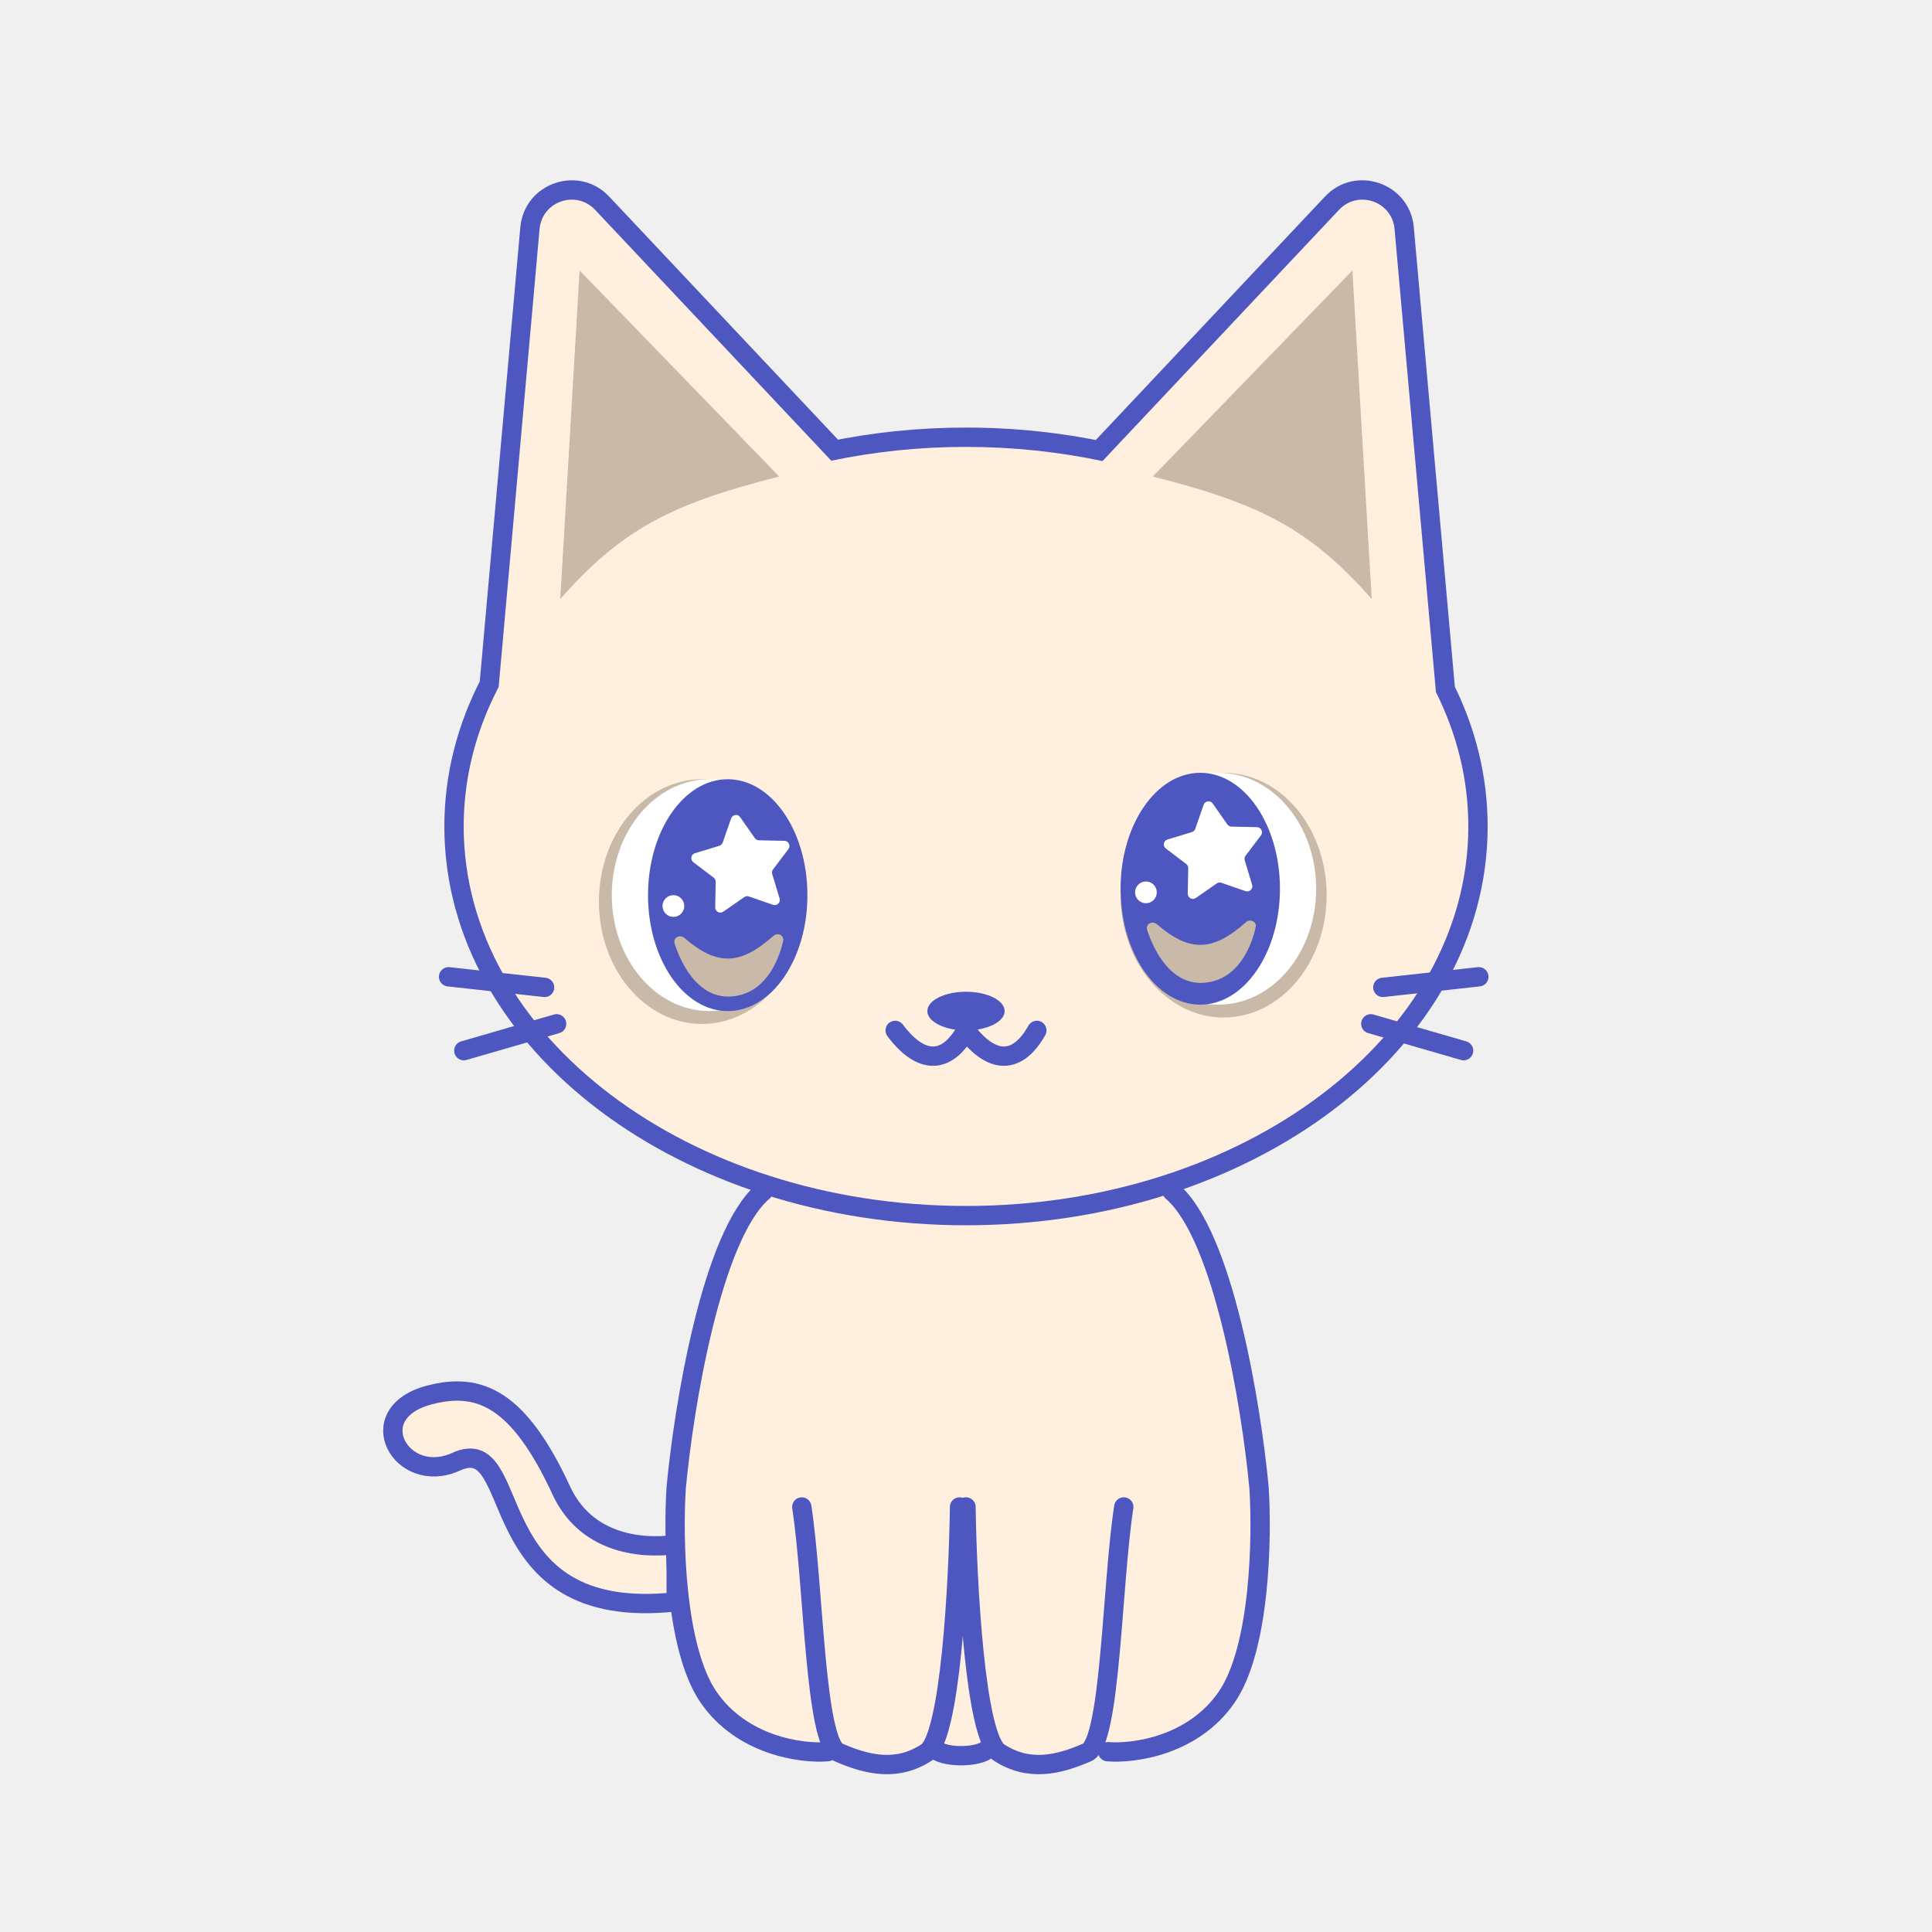
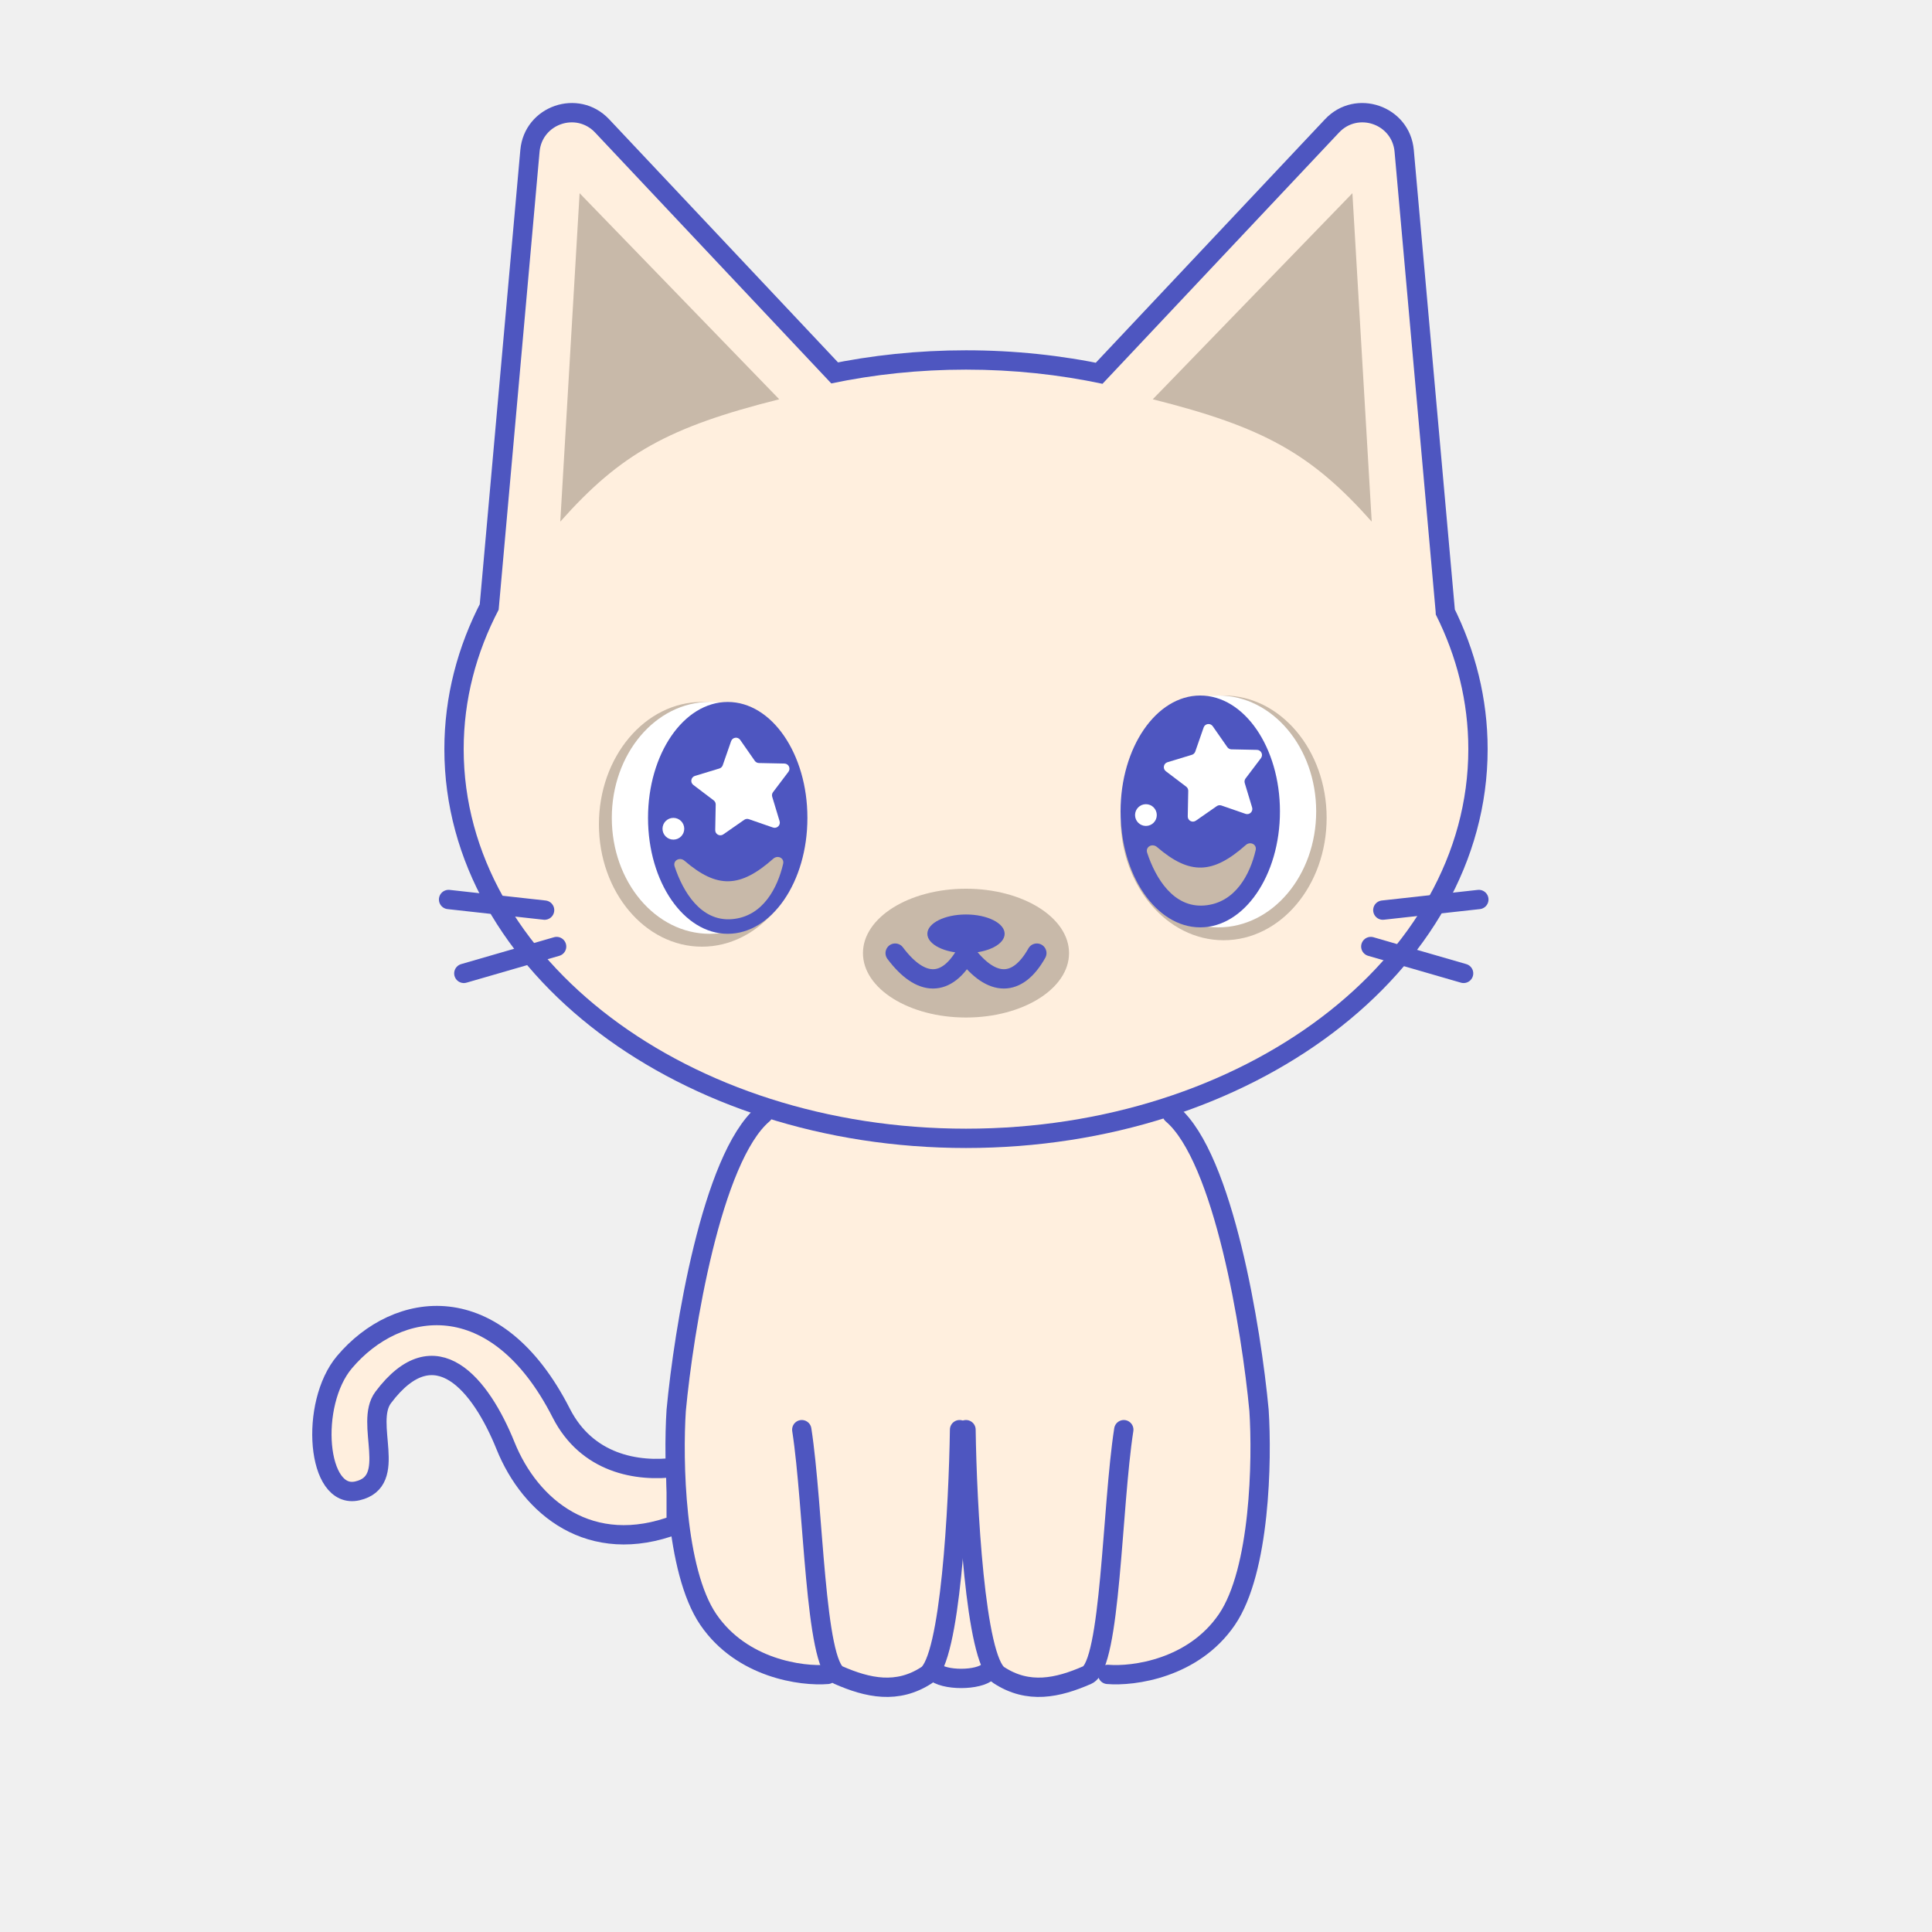
<svg xmlns="http://www.w3.org/2000/svg" width="300" height="300" viewBox="0 0 300 300" fill="none">
-   <path d="M87.149 231.423C90.824 239.369 98.879 240.649 105 239.826V248.723C73.888 252.183 81.671 222.031 70.827 226.974C62.317 230.853 55.838 219.414 66.747 216.594C74.398 214.617 80.518 217.089 87.149 231.423Z" fill="#FFEFDE" stroke="#4E56C0" stroke-width="3" stroke-linecap="round" />
-   <path d="M104.5 239.5C103.3 215.9 113.667 193.333 119 185L181.5 183C185 187.167 192.7 203.3 195.5 234.5C198.3 265.7 179.333 272.5 169.5 272C163 276 158 273.5 154.5 272C151.7 270.8 149.667 246.5 149 234.5C148.833 245.833 147.8 269.2 145 272C142.2 274.8 132.833 273.167 128.5 272C120.5 271.5 106 269 104.5 239.5Z" fill="#FFEFDE" />
-   <path d="M180.131 180H121.131C121.131 180 93.115 227.923 110.131 249.5C133 278.5 167.5 281 190.631 249.5C206.877 227.375 180.131 180 180.131 180Z" fill="#FFEFDE" />
-   <path d="M124.5 234C126.365 246.032 126.512 270.497 130.175 272.102C134.754 274.107 139.333 275.11 143.912 272.102C147.575 269.695 148.83 245.698 149 234" stroke="#4E56C0" stroke-width="3" stroke-linecap="round" />
-   <path d="M174.5 234C172.635 246.032 172.488 270.497 168.825 272.102C164.246 274.107 159.667 275.11 155.088 272.102C151.425 269.695 150.17 245.698 150 234" stroke="#4E56C0" stroke-width="3" stroke-linecap="round" />
-   <path d="M128.5 272C124.5 272.333 115.2 271.1 110 263.5C104.8 255.9 104.5 238.667 105 231C106.167 218.5 110.5 191.8 118.5 185" stroke="#4E56C0" stroke-width="3" stroke-linecap="round" />
-   <path d="M172 272C176 272.333 185.3 271.1 190.5 263.5C195.7 255.9 196 238.667 195.5 231C194.333 218.5 190 191.8 182 185" stroke="#4E56C0" stroke-width="3" stroke-linecap="round" />
-   <path d="M145 271.5C146.5 273 152 273 153.5 271.5" stroke="#4E56C0" stroke-width="3" stroke-linecap="round" />
-   <mask id="path-9-outside-1_2313_139" maskUnits="userSpaceOnUse" x="69" y="27" width="162" height="164" fill="black">
-     <rect fill="white" x="69" y="27" width="162" height="164" />
-     <path fill-rule="evenodd" clip-rule="evenodd" d="M207.926 32.58C210.883 29.439 216.163 31.265 216.547 35.562L222.93 107.015C222.942 107.151 222.947 107.286 222.948 107.419C226.212 113.917 228 120.964 228 128.327C228 160.875 193.078 187.26 150 187.26C106.922 187.26 72 160.875 72 128.327C72 120.683 73.925 113.378 77.431 106.676L83.784 35.562C84.168 31.265 89.448 29.439 92.405 32.58L129.081 71.538C135.738 70.141 142.754 69.394 150 69.394C157.346 69.394 164.455 70.162 171.194 71.596L207.926 32.58Z" />
+   <path d="M87.149 219.423C91.123 227.224 98.879 228.649 105 227.826V236.723C91.65 241.804 82.334 234 78.5 224.5C74.666 215 67.601 206.199 59.5 217C56.5 221 62 230 55.5 231.5C49.166 232.962 48 218 53.5 211.5C61.651 201.867 77 199.5 87.149 219.423Z" fill="#FFEFDE" stroke="#4E56C0" stroke-width="3" stroke-linecap="round" />
+   <path d="M104.5 227.5C103.3 203.9 113.667 181.333 119 173L181.5 171C185 175.167 192.7 191.3 195.5 222.5C198.3 253.7 179.333 260.5 169.5 260C163 264 158 261.5 154.5 260C151.7 258.8 149.667 234.5 149 222.5C148.833 233.833 147.8 257.2 145 260C142.2 262.8 132.833 261.167 128.5 260C120.5 259.5 106 257 104.5 227.5Z" fill="#FFEFDE" />
+   <path d="M180.131 168H121.131C121.131 168 93.115 215.923 110.131 237.5C133 266.5 167.5 269 190.631 237.5C206.877 215.375 180.131 168 180.131 168Z" fill="#FFEFDE" />
+   <path d="M124.5 222C126.365 234.032 126.512 258.497 130.175 260.102C134.754 262.107 139.333 263.11 143.912 260.102C147.575 257.695 148.83 233.698 149 222" stroke="#4E56C0" stroke-width="3" stroke-linecap="round" />
+   <path d="M174.5 222C172.635 234.032 172.488 258.497 168.825 260.102C164.246 262.107 159.667 263.11 155.088 260.102C151.425 257.695 150.17 233.698 150 222" stroke="#4E56C0" stroke-width="3" stroke-linecap="round" />
+   <path d="M128.5 260C124.5 260.333 115.2 259.1 110 251.5C104.8 243.9 104.5 226.667 105 219C106.167 206.5 110.5 179.8 118.5 173" stroke="#4E56C0" stroke-width="3" stroke-linecap="round" />
+   <path d="M172 260C176 260.333 185.3 259.1 190.5 251.5C195.7 243.9 196 226.667 195.5 219C194.333 206.5 190 179.8 182 173" stroke="#4E56C0" stroke-width="3" stroke-linecap="round" />
+   <path d="M145 259.5C146.5 261 152 261 153.5 259.5" stroke="#4E56C0" stroke-width="3" stroke-linecap="round" />
+   <mask id="path-9-outside-1_2471_339" maskUnits="userSpaceOnUse" x="69" y="14.999" width="162" height="164" fill="black">
+     <rect fill="white" x="69" y="14.999" width="162" height="164" />
+     <path fill-rule="evenodd" clip-rule="evenodd" d="M207.926 20.579C210.883 17.438 216.163 19.265 216.547 23.561L222.93 95.016C222.942 95.151 222.947 95.286 222.948 95.419C226.213 101.917 228 108.964 228 116.327C228 148.875 193.078 175.261 150 175.261C106.922 175.261 72 148.875 72 116.327C72 108.683 73.925 101.379 77.431 94.677L83.784 23.561C84.168 19.265 89.448 17.438 92.405 20.579L129.081 59.537C135.738 58.14 142.754 57.394 150 57.394C157.346 57.394 164.455 58.161 171.194 59.596L207.926 20.579Z" />
  </mask>
-   <path fill-rule="evenodd" clip-rule="evenodd" d="M207.926 32.58C210.883 29.439 216.163 31.265 216.547 35.562L222.93 107.015C222.942 107.151 222.947 107.286 222.948 107.419C226.212 113.917 228 120.964 228 128.327C228 160.875 193.078 187.26 150 187.26C106.922 187.26 72 160.875 72 128.327C72 120.683 73.925 113.378 77.431 106.676L83.784 35.562C84.168 31.265 89.448 29.439 92.405 32.58L129.081 71.538C135.738 70.141 142.754 69.394 150 69.394C157.346 69.394 164.455 70.162 171.194 71.596L207.926 32.58Z" fill="#FFEFDE" />
-   <path d="M207.926 32.58L210.11 34.636V34.636L207.926 32.58ZM216.547 35.562L219.535 35.295V35.295L216.547 35.562ZM222.93 107.015L219.942 107.282V107.282L222.93 107.015ZM222.948 107.419L219.948 107.453L219.956 108.147L220.267 108.766L222.948 107.419ZM228 128.327H231V128.327L228 128.327ZM72 128.327L69 128.327V128.327H72ZM77.431 106.676L80.089 108.067L80.366 107.538L80.419 106.943L77.431 106.676ZM83.784 35.562L86.772 35.829L86.772 35.829L83.784 35.562ZM92.405 32.58L94.59 30.523L94.59 30.523L92.405 32.58ZM129.081 71.538L126.897 73.594L128.05 74.819L129.697 74.474L129.081 71.538ZM171.194 71.596L170.57 74.531L172.221 74.882L173.379 73.653L171.194 71.596ZM207.926 32.58L210.11 34.636C211.293 33.38 213.405 34.111 213.559 35.829L216.547 35.562L219.535 35.295C218.921 28.42 210.472 25.498 205.741 30.523L207.926 32.58ZM216.547 35.562L213.559 35.829L219.942 107.282L222.93 107.015L225.918 106.748L219.535 35.295L216.547 35.562ZM222.93 107.015L219.942 107.282C219.945 107.316 219.947 107.369 219.948 107.453L222.948 107.419L225.948 107.386C225.946 107.204 225.939 106.986 225.918 106.748L222.93 107.015ZM222.948 107.419L220.267 108.766C223.335 114.873 225 121.461 225 128.327L228 128.327L231 128.327C231 120.467 229.09 112.962 225.629 106.073L222.948 107.419ZM228 128.327H225C225 143.454 216.892 157.371 203.346 167.605C189.798 177.841 170.948 184.26 150 184.26V187.26V190.26C172.131 190.26 192.28 183.486 206.963 172.393C221.647 161.298 231 145.747 231 128.327H228ZM150 187.26V184.26C129.052 184.26 110.202 177.841 96.654 167.605C83.108 157.371 75 143.454 75 128.327H72H69C69 145.747 78.353 161.298 93.037 172.393C107.72 183.486 127.869 190.26 150 190.26V187.26ZM72 128.327L75 128.327C75 121.199 76.793 114.369 80.089 108.067L77.431 106.676L74.772 105.286C71.058 112.388 69 120.167 69 128.327L72 128.327ZM77.431 106.676L80.419 106.943L86.772 35.829L83.784 35.562L80.796 35.295L74.443 106.409L77.431 106.676ZM83.784 35.562L86.772 35.829C86.926 34.111 89.038 33.38 90.221 34.636L92.405 32.58L94.59 30.523C89.859 25.498 81.41 28.42 80.796 35.295L83.784 35.562ZM92.405 32.58L90.221 34.636L126.897 73.594L129.081 71.538L131.265 69.481L94.59 30.523L92.405 32.58ZM129.081 71.538L129.697 74.474C136.151 73.12 142.959 72.394 150 72.394V69.394V66.394C142.548 66.394 135.326 67.162 128.465 68.602L129.081 71.538ZM150 69.394V72.394C157.138 72.394 164.037 73.14 170.57 74.531L171.194 71.596L171.819 68.662C164.873 67.184 157.555 66.394 150 66.394V69.394ZM171.194 71.596L173.379 73.653L210.11 34.636L207.926 32.58L205.741 30.523L169.01 69.54L171.194 71.596Z" fill="#4E56C0" mask="url(#path-9-outside-1_2313_139)" />
-   <ellipse cx="109" cy="140" rx="16" ry="19" fill="#C8B9A9" />
-   <ellipse cx="110.188" cy="139" rx="15.188" ry="18" fill="white" />
-   <ellipse cx="113" cy="139" rx="12.375" ry="18" fill="#4E56C0" />
-   <path d="M113.526 127.087C113.74 126.47 114.564 126.356 114.937 126.892L117.203 130.14C117.35 130.35 117.587 130.477 117.843 130.482L121.803 130.564C122.456 130.577 122.819 131.325 122.425 131.846L120.036 135.005C119.881 135.209 119.834 135.474 119.908 135.719L121.054 139.51C121.243 140.135 120.644 140.711 120.027 140.498L116.284 139.202C116.043 139.118 115.776 139.155 115.566 139.301L112.314 141.563C111.778 141.936 111.045 141.544 111.058 140.891L111.134 136.931C111.139 136.675 111.021 136.433 110.817 136.278L107.661 133.885C107.141 133.49 107.287 132.672 107.912 132.482L111.702 131.331C111.946 131.256 112.141 131.069 112.225 130.828L113.526 127.087Z" fill="white" />
-   <path d="M113.643 154.727C108.832 155.116 106.053 150.477 104.756 146.541C104.452 145.616 105.547 145.019 106.286 145.654C111.356 150.01 114.933 149.903 120.072 145.34C120.763 144.727 121.814 145.231 121.606 146.131C120.766 149.774 118.511 154.334 113.643 154.727Z" fill="#C8B9A9" />
-   <circle cx="104.562" cy="140.688" r="1.688" fill="white" />
-   <ellipse cx="190" cy="139" rx="16" ry="19" fill="#C8B9A9" />
-   <ellipse cx="189.188" cy="138" rx="15.188" ry="18" fill="white" />
-   <ellipse cx="186.375" cy="138" rx="12.375" ry="18" fill="#4E56C0" />
-   <path d="M186.901 124.962C187.115 124.345 187.939 124.231 188.312 124.767L190.578 128.015C190.725 128.225 190.962 128.352 191.218 128.357L195.178 128.439C195.831 128.452 196.194 129.2 195.8 129.721L193.411 132.88C193.256 133.084 193.209 133.349 193.283 133.594L194.429 137.385C194.618 138.01 194.019 138.586 193.402 138.373L189.659 137.077C189.418 136.993 189.151 137.03 188.941 137.176L185.689 139.438C185.153 139.811 184.42 139.419 184.433 138.766L184.509 134.806C184.514 134.55 184.396 134.308 184.192 134.153L181.036 131.76C180.516 131.365 180.662 130.547 181.287 130.357L185.077 129.206C185.321 129.131 185.516 128.944 185.6 128.703L186.901 124.962Z" fill="white" />
-   <path d="M187.018 152.602C182.207 152.991 179.428 148.352 178.131 144.416C177.827 143.491 178.922 142.894 179.661 143.529C184.731 147.885 188.308 147.778 193.447 143.215C194.138 142.602 195.189 143.106 194.981 144.006C194.141 147.649 191.886 152.209 187.018 152.602Z" fill="#C8B9A9" />
-   <circle cx="177.938" cy="138.563" r="1.688" fill="white" />
-   <ellipse cx="150" cy="157" rx="6" ry="3" fill="#4E56C0" />
-   <path d="M139 160C143 165.333 147 165.333 150 160" stroke="#4E56C0" stroke-width="3" stroke-linecap="round" />
-   <path d="M150 160C154 165.333 158 165.333 161 160" stroke="#4E56C0" stroke-width="3" stroke-linecap="round" />
-   <line x1="69.656" y1="151.674" x2="84.565" y2="153.323" stroke="#4E56C0" stroke-width="3" stroke-linecap="round" />
-   <line x1="72.024" y1="163.147" x2="86.432" y2="158.976" stroke="#4E56C0" stroke-width="3" stroke-linecap="round" />
-   <line x1="1.5" y1="-1.5" x2="16.5" y2="-1.5" transform="matrix(-0.993942 0.109908 0.109908 0.993942 231.29 153)" stroke="#4E56C0" stroke-width="3" stroke-linecap="round" />
-   <line x1="1.5" y1="-1.5" x2="16.5" y2="-1.5" transform="matrix(-0.960565 -0.278055 -0.278055 0.960565 228.29 165.005)" stroke="#4E56C0" stroke-width="3" stroke-linecap="round" />
-   <path d="M87 93L90 42L121 74C103.837 78.303 96.369 82.444 87 93Z" fill="#C8B9A9" />
-   <path d="M213 93L210 42L179 74C196.163 78.303 203.631 82.444 213 93Z" fill="#C8B9A9" />
+   <path fill-rule="evenodd" clip-rule="evenodd" d="M207.926 20.579C210.883 17.438 216.163 19.265 216.547 23.561L222.93 95.016C222.942 95.151 222.947 95.286 222.948 95.419C226.213 101.917 228 108.964 228 116.327C228 148.875 193.078 175.261 150 175.261C106.922 175.261 72 148.875 72 116.327C72 108.683 73.925 101.379 77.431 94.677L83.784 23.561C84.168 19.265 89.448 17.438 92.405 20.579L129.081 59.537C135.738 58.14 142.754 57.394 150 57.394C157.346 57.394 164.455 58.161 171.194 59.596L207.926 20.579Z" fill="#FFEFDE" />
+   <path d="M207.926 20.579L210.11 22.636V22.635L207.926 20.579ZM216.547 23.561L219.535 23.295L219.535 23.294L216.547 23.561ZM222.93 95.016L225.918 94.749V94.749L222.93 95.016ZM222.948 95.419L219.948 95.453L219.956 96.146L220.267 96.766L222.948 95.419ZM228 116.327L231 116.327V116.327H228ZM72 116.327H69V116.327L72 116.327ZM77.431 94.677L80.089 96.067L80.366 95.538L80.419 94.944L77.431 94.677ZM83.784 23.561L80.796 23.294L80.796 23.294L83.784 23.561ZM92.405 20.579L94.59 18.523L94.59 18.523L92.405 20.579ZM129.081 59.537L126.897 61.593L128.05 62.819L129.697 62.473L129.081 59.537ZM171.194 59.596L170.57 62.53L172.221 62.881L173.379 61.652L171.194 59.596ZM207.926 20.579L210.11 22.635C211.293 21.379 213.405 22.11 213.559 23.829L216.547 23.561L219.535 23.294C218.92 16.42 210.473 13.497 205.741 18.523L207.926 20.579ZM216.547 23.561L213.559 23.828L219.942 95.282L222.93 95.016L225.918 94.749L219.535 23.295L216.547 23.561ZM222.93 95.016L219.942 95.282C219.945 95.317 219.947 95.369 219.948 95.453L222.948 95.419L225.948 95.385C225.946 95.203 225.939 94.986 225.918 94.749L222.93 95.016ZM222.948 95.419L220.267 96.766C223.335 102.872 225 109.461 225 116.327H228H231C231 108.468 229.09 100.961 225.629 94.072L222.948 95.419ZM228 116.327L225 116.327C225 131.455 216.892 145.371 203.346 155.606C189.798 165.842 170.948 172.261 150 172.261V175.261V178.261C172.131 178.261 192.28 171.487 206.963 160.393C221.647 149.298 231 133.748 231 116.327L228 116.327ZM150 175.261V172.261C129.052 172.261 110.202 165.842 96.654 155.606C83.108 145.371 75 131.455 75 116.327L72 116.327L69 116.327C69 133.748 78.353 149.298 93.037 160.393C107.72 171.487 127.869 178.261 150 178.261V175.261ZM72 116.327H75C75 109.199 76.793 102.369 80.089 96.067L77.431 94.677L74.772 93.286C71.058 100.388 69 108.167 69 116.327H72ZM77.431 94.677L80.419 94.944L86.772 23.828L83.784 23.561L80.796 23.294L74.443 94.41L77.431 94.677ZM83.784 23.561L86.772 23.829C86.926 22.11 89.038 21.379 90.221 22.635L92.405 20.579L94.59 18.523C89.858 13.497 81.411 16.42 80.796 23.294L83.784 23.561ZM92.405 20.579L90.221 22.635L126.897 61.593L129.081 59.537L131.265 57.481L94.59 18.523L92.405 20.579ZM129.081 59.537L129.697 62.473C136.151 61.119 142.96 60.394 150 60.394V57.394V54.394C142.548 54.394 135.326 55.161 128.465 56.601L129.081 59.537ZM150 57.394V60.394C157.138 60.394 164.037 61.139 170.57 62.53L171.194 59.596L171.819 56.661C164.873 55.183 157.555 54.394 150 54.394V57.394ZM171.194 59.596L173.379 61.652L210.11 22.636L207.926 20.579L205.741 18.523L169.01 57.539L171.194 59.596Z" fill="#4E56C0" mask="url(#path-9-outside-1_2471_339)" />
+   <ellipse cx="109" cy="128" rx="16" ry="19" fill="#C8B9A9" />
+   <ellipse cx="110.188" cy="127" rx="15.188" ry="18" fill="white" />
+   <ellipse cx="113" cy="127" rx="12.375" ry="18" fill="#4E56C0" />
+   <path d="M113.526 115.087C113.74 114.47 114.564 114.356 114.937 114.892L117.203 118.14C117.35 118.35 117.587 118.477 117.843 118.482L121.803 118.564C122.456 118.577 122.819 119.325 122.425 119.846L120.036 123.005C119.881 123.209 119.834 123.474 119.908 123.719L121.054 127.51C121.243 128.135 120.644 128.711 120.027 128.498L116.284 127.202C116.043 127.118 115.776 127.155 115.566 127.301L112.314 129.563C111.778 129.936 111.045 129.544 111.058 128.891L111.134 124.931C111.139 124.675 111.021 124.433 110.817 124.278L107.661 121.885C107.141 121.49 107.287 120.672 107.912 120.482L111.702 119.331C111.946 119.256 112.141 119.069 112.225 118.828L113.526 115.087Z" fill="white" />
+   <path d="M113.643 142.727C108.832 143.116 106.053 138.477 104.756 134.541C104.452 133.616 105.547 133.019 106.286 133.654C111.356 138.01 114.933 137.903 120.072 133.34C120.763 132.727 121.814 133.231 121.606 134.131C120.766 137.774 118.511 142.333 113.643 142.727Z" fill="#C8B9A9" />
+   <circle cx="104.562" cy="128.688" r="1.688" fill="white" />
+   <ellipse cx="190" cy="127" rx="16" ry="19" fill="#C8B9A9" />
+   <ellipse cx="189.188" cy="126" rx="15.188" ry="18" fill="white" />
+   <ellipse cx="186.375" cy="126" rx="12.375" ry="18" fill="#4E56C0" />
+   <path d="M186.901 112.962C187.115 112.345 187.939 112.231 188.312 112.767L190.578 116.015C190.725 116.225 190.962 116.352 191.218 116.357L195.178 116.439C195.831 116.452 196.194 117.2 195.8 117.721L193.411 120.88C193.256 121.084 193.209 121.349 193.283 121.594L194.429 125.385C194.618 126.01 194.019 126.586 193.402 126.373L189.659 125.077C189.418 124.993 189.151 125.03 188.941 125.176L185.689 127.438C185.153 127.811 184.42 127.419 184.433 126.766L184.509 122.806C184.514 122.55 184.396 122.308 184.192 122.153L181.036 119.76C180.516 119.365 180.662 118.547 181.287 118.357L185.077 117.206C185.321 117.131 185.516 116.944 185.6 116.703L186.901 112.962Z" fill="white" />
+   <path d="M187.018 140.602C182.207 140.991 179.428 136.352 178.131 132.416C177.827 131.491 178.922 130.894 179.661 131.529C184.731 135.885 188.308 135.778 193.447 131.215C194.138 130.602 195.189 131.106 194.981 132.006C194.141 135.649 191.886 140.208 187.018 140.602Z" fill="#C8B9A9" />
+   <circle cx="177.938" cy="126.562" r="1.688" fill="white" />
+   <ellipse cx="150" cy="148" rx="16" ry="10" fill="#C8B9A9" />
+   <ellipse cx="150" cy="145" rx="6" ry="3" fill="#4E56C0" />
+   <path d="M139 148C143 153.333 147 153.333 150 148" stroke="#4E56C0" stroke-width="3" stroke-linecap="round" />
+   <path d="M150 148C154 153.333 158 153.333 161 148" stroke="#4E56C0" stroke-width="3" stroke-linecap="round" />
+   <line x1="69.656" y1="139.674" x2="84.565" y2="141.323" stroke="#4E56C0" stroke-width="3" stroke-linecap="round" />
+   <line x1="72.024" y1="151.147" x2="86.432" y2="146.976" stroke="#4E56C0" stroke-width="3" stroke-linecap="round" />
+   <line x1="1.5" y1="-1.5" x2="16.5" y2="-1.5" transform="matrix(-0.993942 0.109908 0.109908 0.993942 231.29 141)" stroke="#4E56C0" stroke-width="3" stroke-linecap="round" />
+   <line x1="1.5" y1="-1.5" x2="16.5" y2="-1.5" transform="matrix(-0.960565 -0.278055 -0.278055 0.960565 228.29 153.005)" stroke="#4E56C0" stroke-width="3" stroke-linecap="round" />
+   <path d="M87 81L90 30L121 62C103.837 66.303 96.369 70.444 87 81Z" fill="#C8B9A9" />
+   <path d="M213 81L210 30L179 62C196.163 66.303 203.631 70.444 213 81Z" fill="#C8B9A9" />
</svg>
